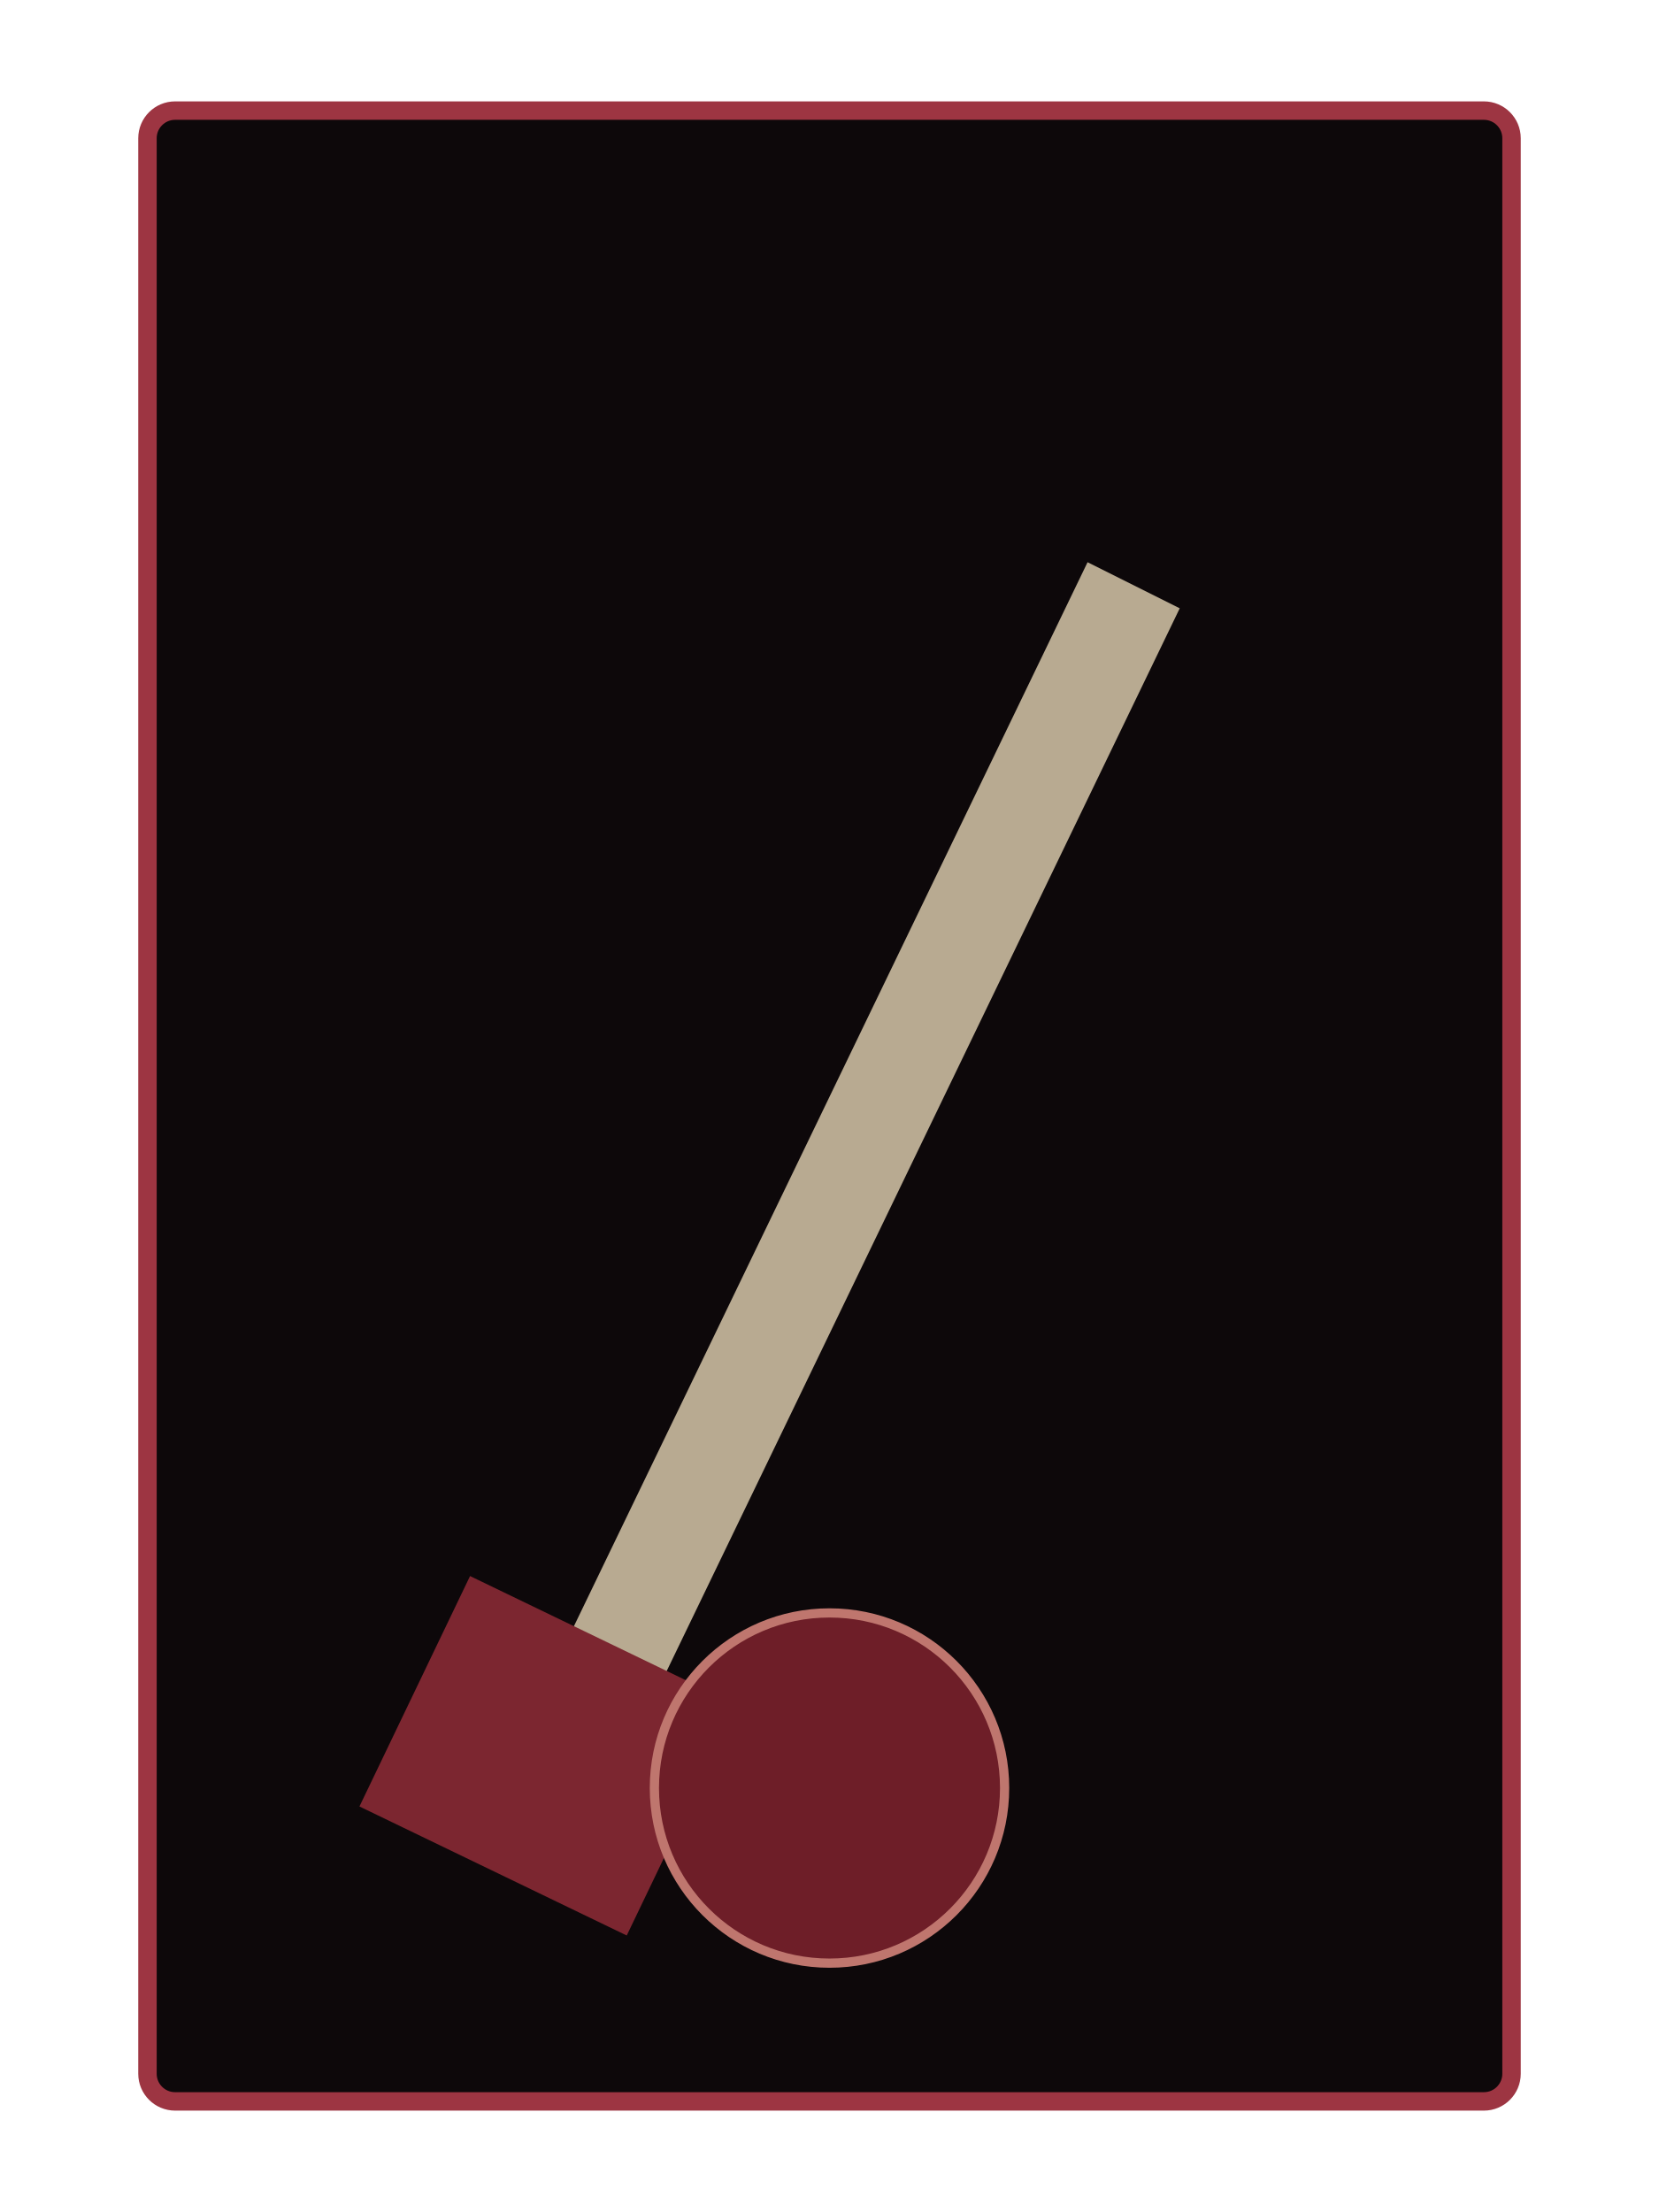
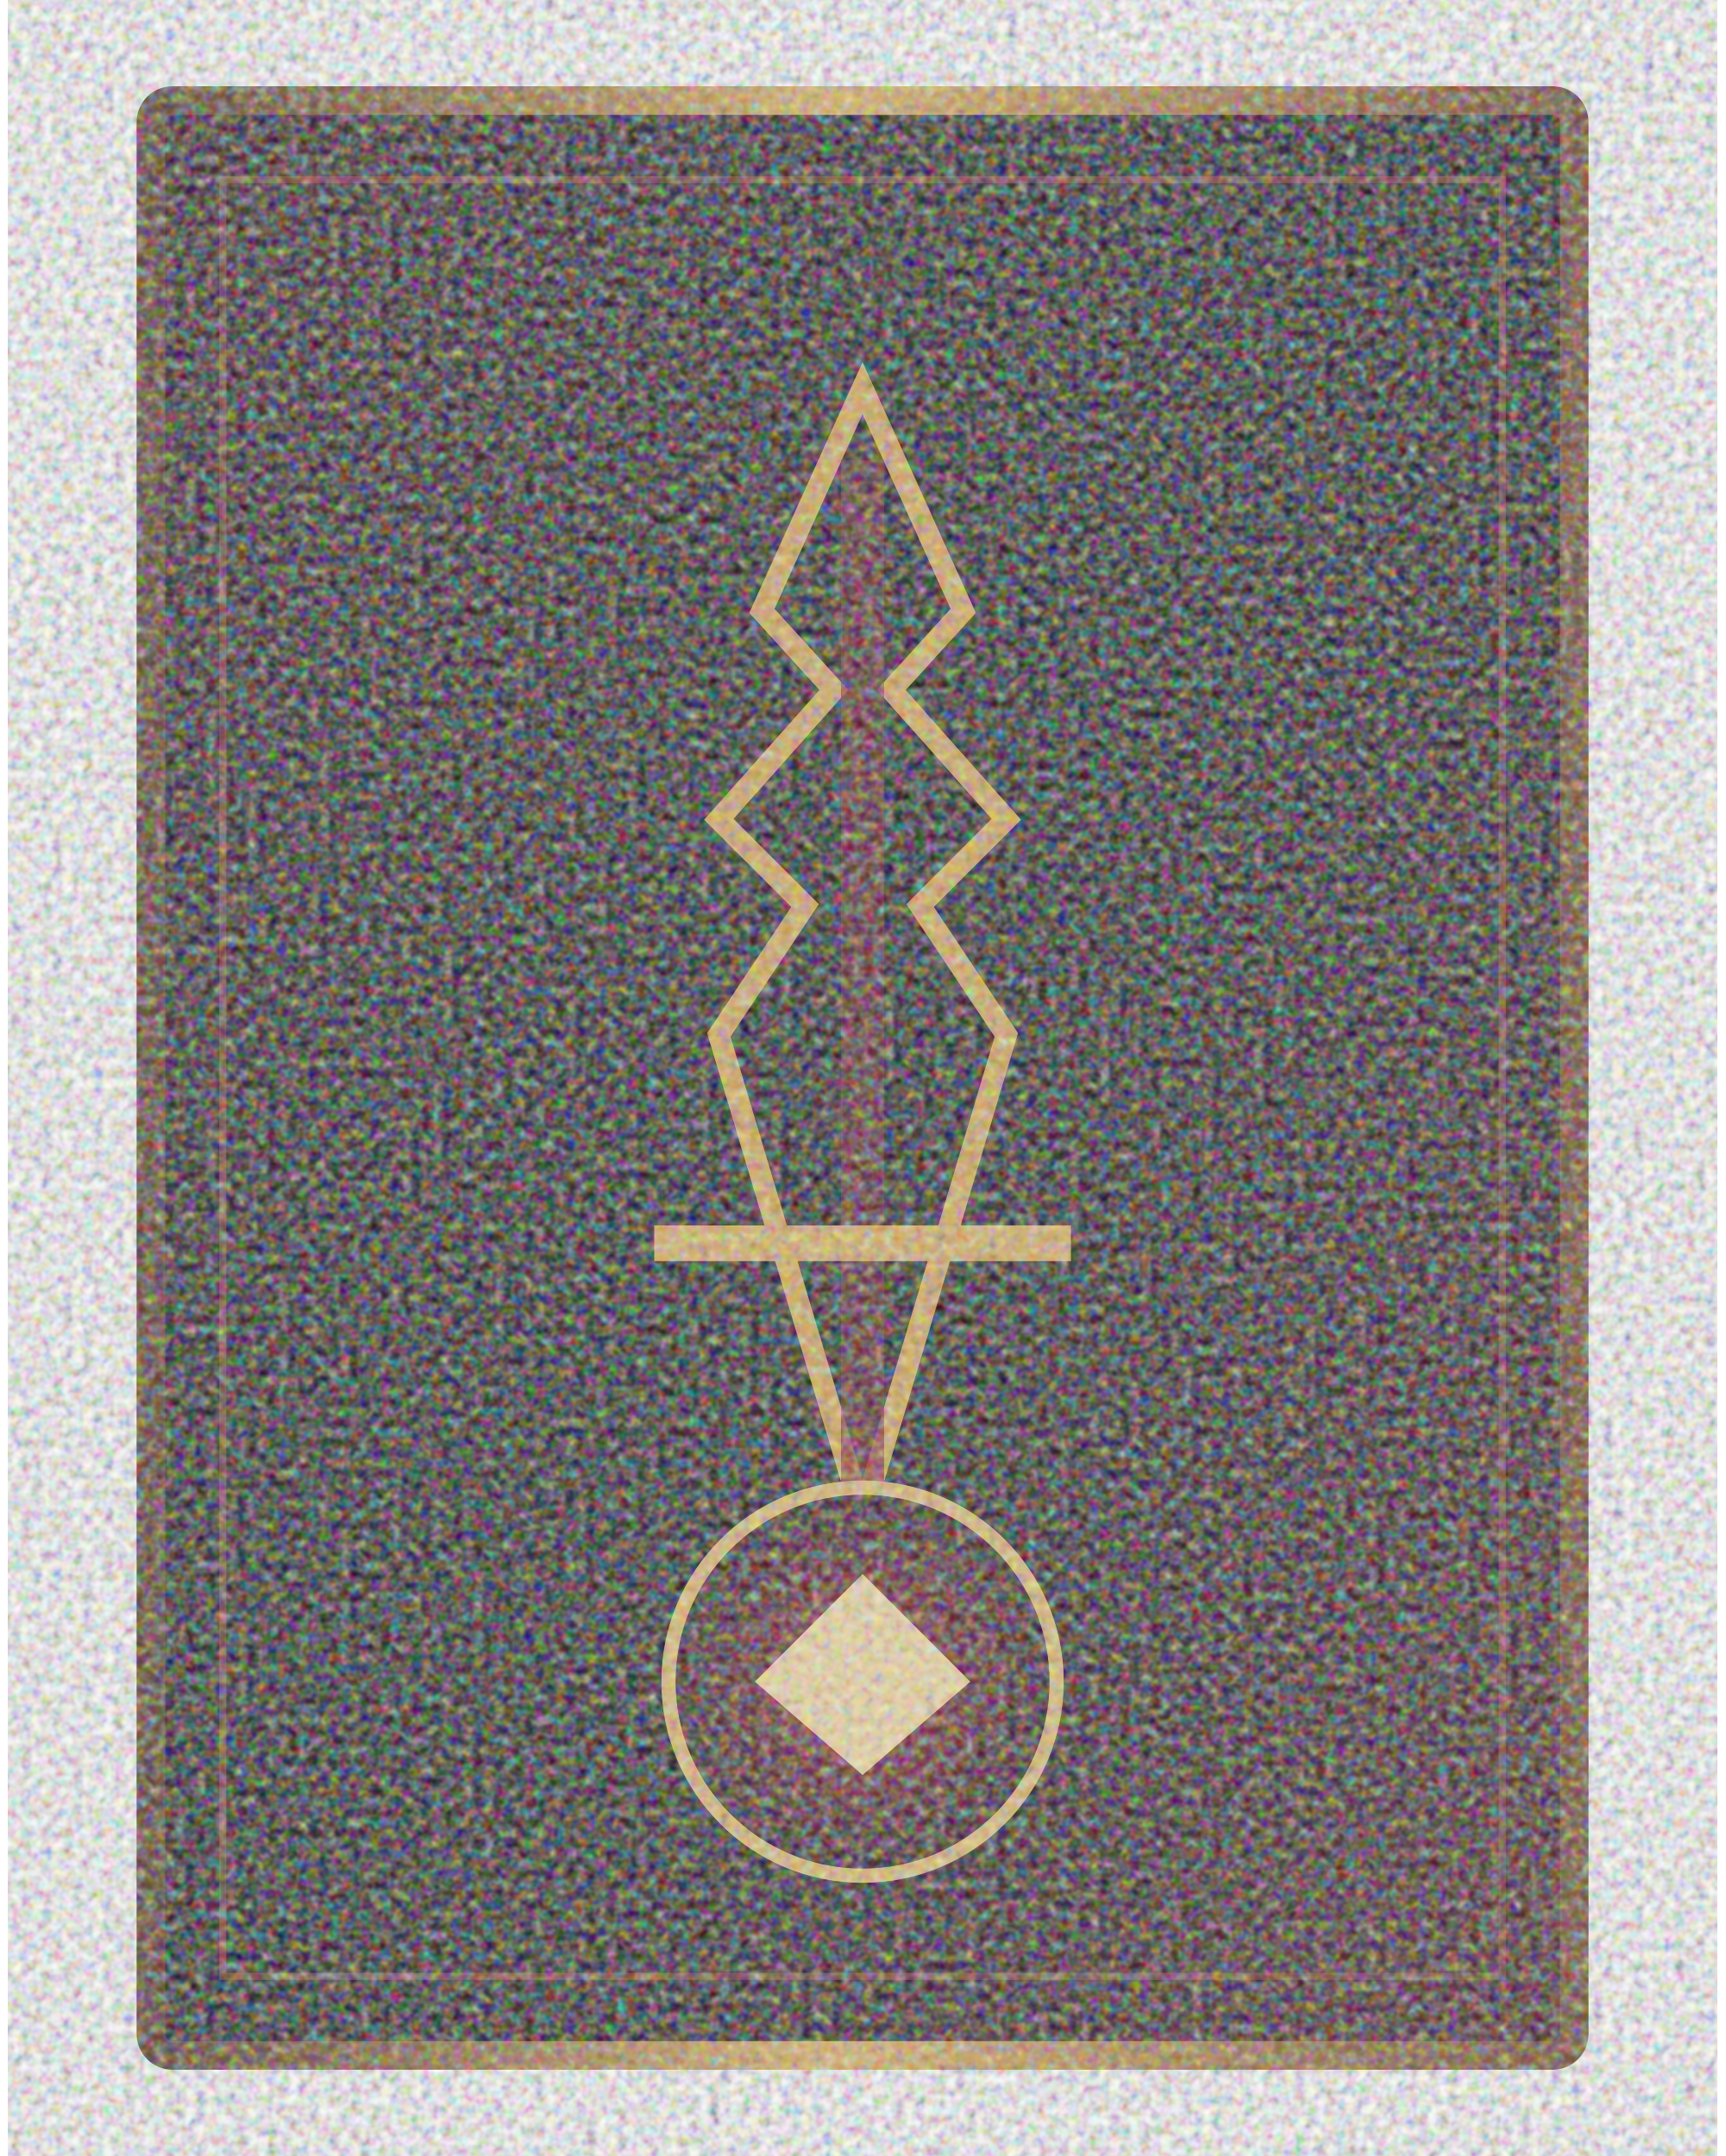
- <svg xmlns="http://www.w3.org/2000/svg" viewBox="0 0 180 240">
-   <rect x="16" y="12" width="148" height="216" rx="3" fill="#0d080a" stroke="#9d3542" stroke-width="2" />
-   <path d="M62 177l56-116 10 5-56 116z" fill="#b8aa91" />
-   <path d="M51 171l29 14-12 25-29-14z" fill="#7c2630" />
-   <circle cx="90" cy="194" r="19" fill="#6e1e28" stroke="#bf766e" />
+ <svg xmlns="http://www.w3.org/2000/svg" viewBox="0 0 240 300">
+   <defs>
+     <linearGradient id="p" x1="0" y1="0" x2="1" y2="1">
+       <stop stop-color="#371019" />
+       <stop offset=".48" stop-color="#09090a" />
+       <stop offset="1" stop-color="#541620" />
+     </linearGradient>
+     <linearGradient id="g">
+       <stop stop-color="#60411e" />
+       <stop offset=".48" stop-color="#d6b46c" />
+       <stop offset="1" stop-color="#765126" />
+     </linearGradient>
+     <radialGradient id="w">
+       <stop stop-color="#a63b47" />
+       <stop offset=".5" stop-color="#6c1a26" />
+       <stop offset="1" stop-color="#310810" />
+     </radialGradient>
+     <filter id="s">
+       <feDropShadow dx="0" dy="9" stdDeviation="8" flood-opacity=".78" />
+       <feTurbulence type="fractalNoise" baseFrequency=".7" numOctaves="2" seed="14" result="n" />
+       <feBlend in="SourceGraphic" in2="n" mode="soft-light" />
+     </filter>
+   </defs>
+   <g filter="url(#s)">
+     <rect x="21" y="14" width="198" height="272" rx="3" fill="url(#p)" stroke="url(#g)" stroke-width="4" />
+     <rect x="31" y="25" width="178" height="250" fill="none" stroke="#79483b" />
+     <path d="M120 54l14 31-10 11 16 18-12 12 12 18-20 67-20-67 12-18-12-12 16-18-10-11z" fill="#0c0a0b" stroke="#d0aa61" stroke-width="3" />
+     <path d="M120 64v144" stroke="#852532" stroke-width="6" opacity=".7" />
+     <path d="M91 173h58" stroke="#d3b16b" stroke-width="5" />
+     <circle cx="120" cy="234" r="27" fill="url(#w)" stroke="#d7ba76" stroke-width="2" />
+     <path d="M105 234l15-15 15 15-15 13z" fill="#e7d3a4" />
+   </g>
</svg>
